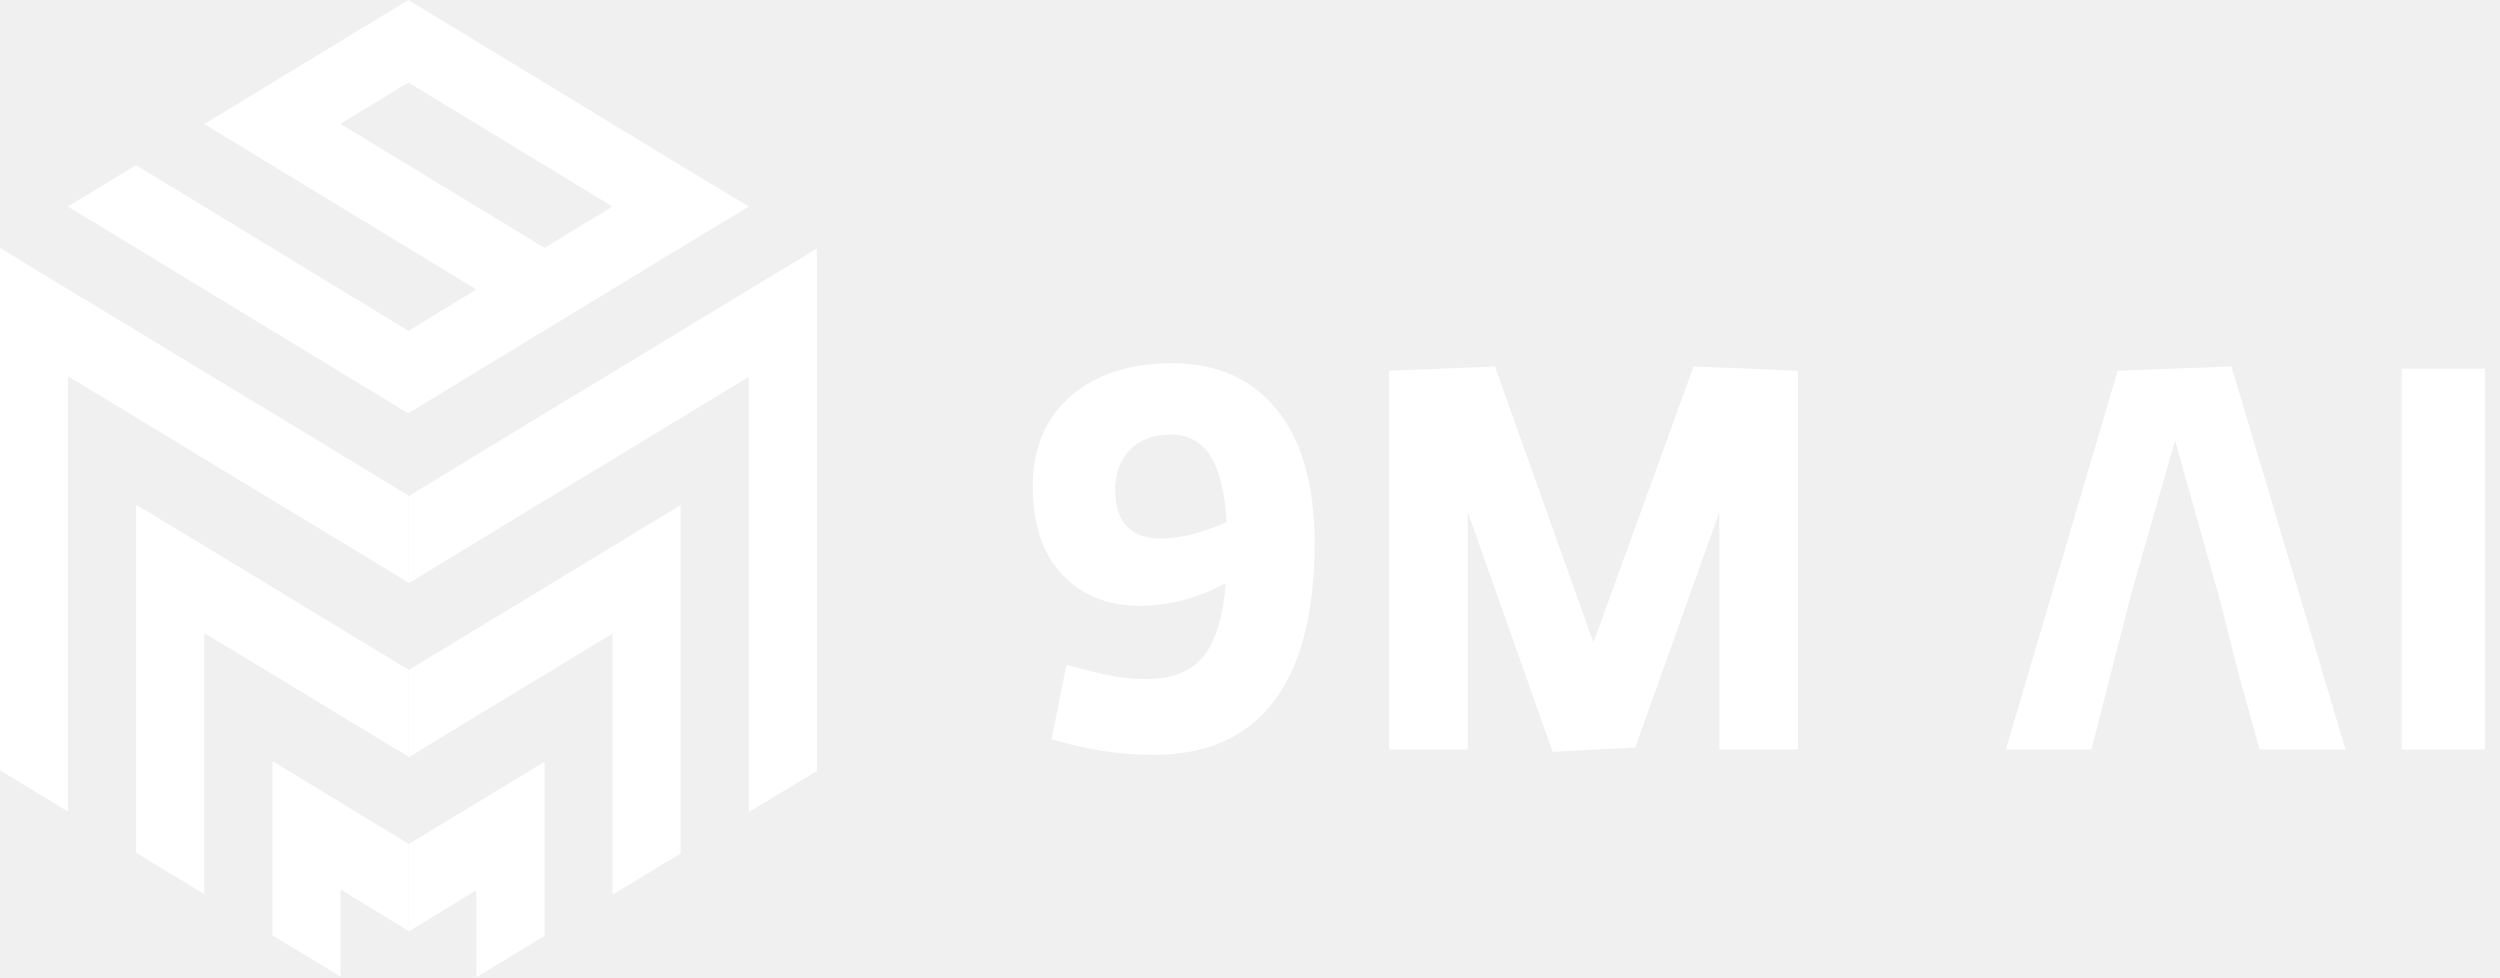
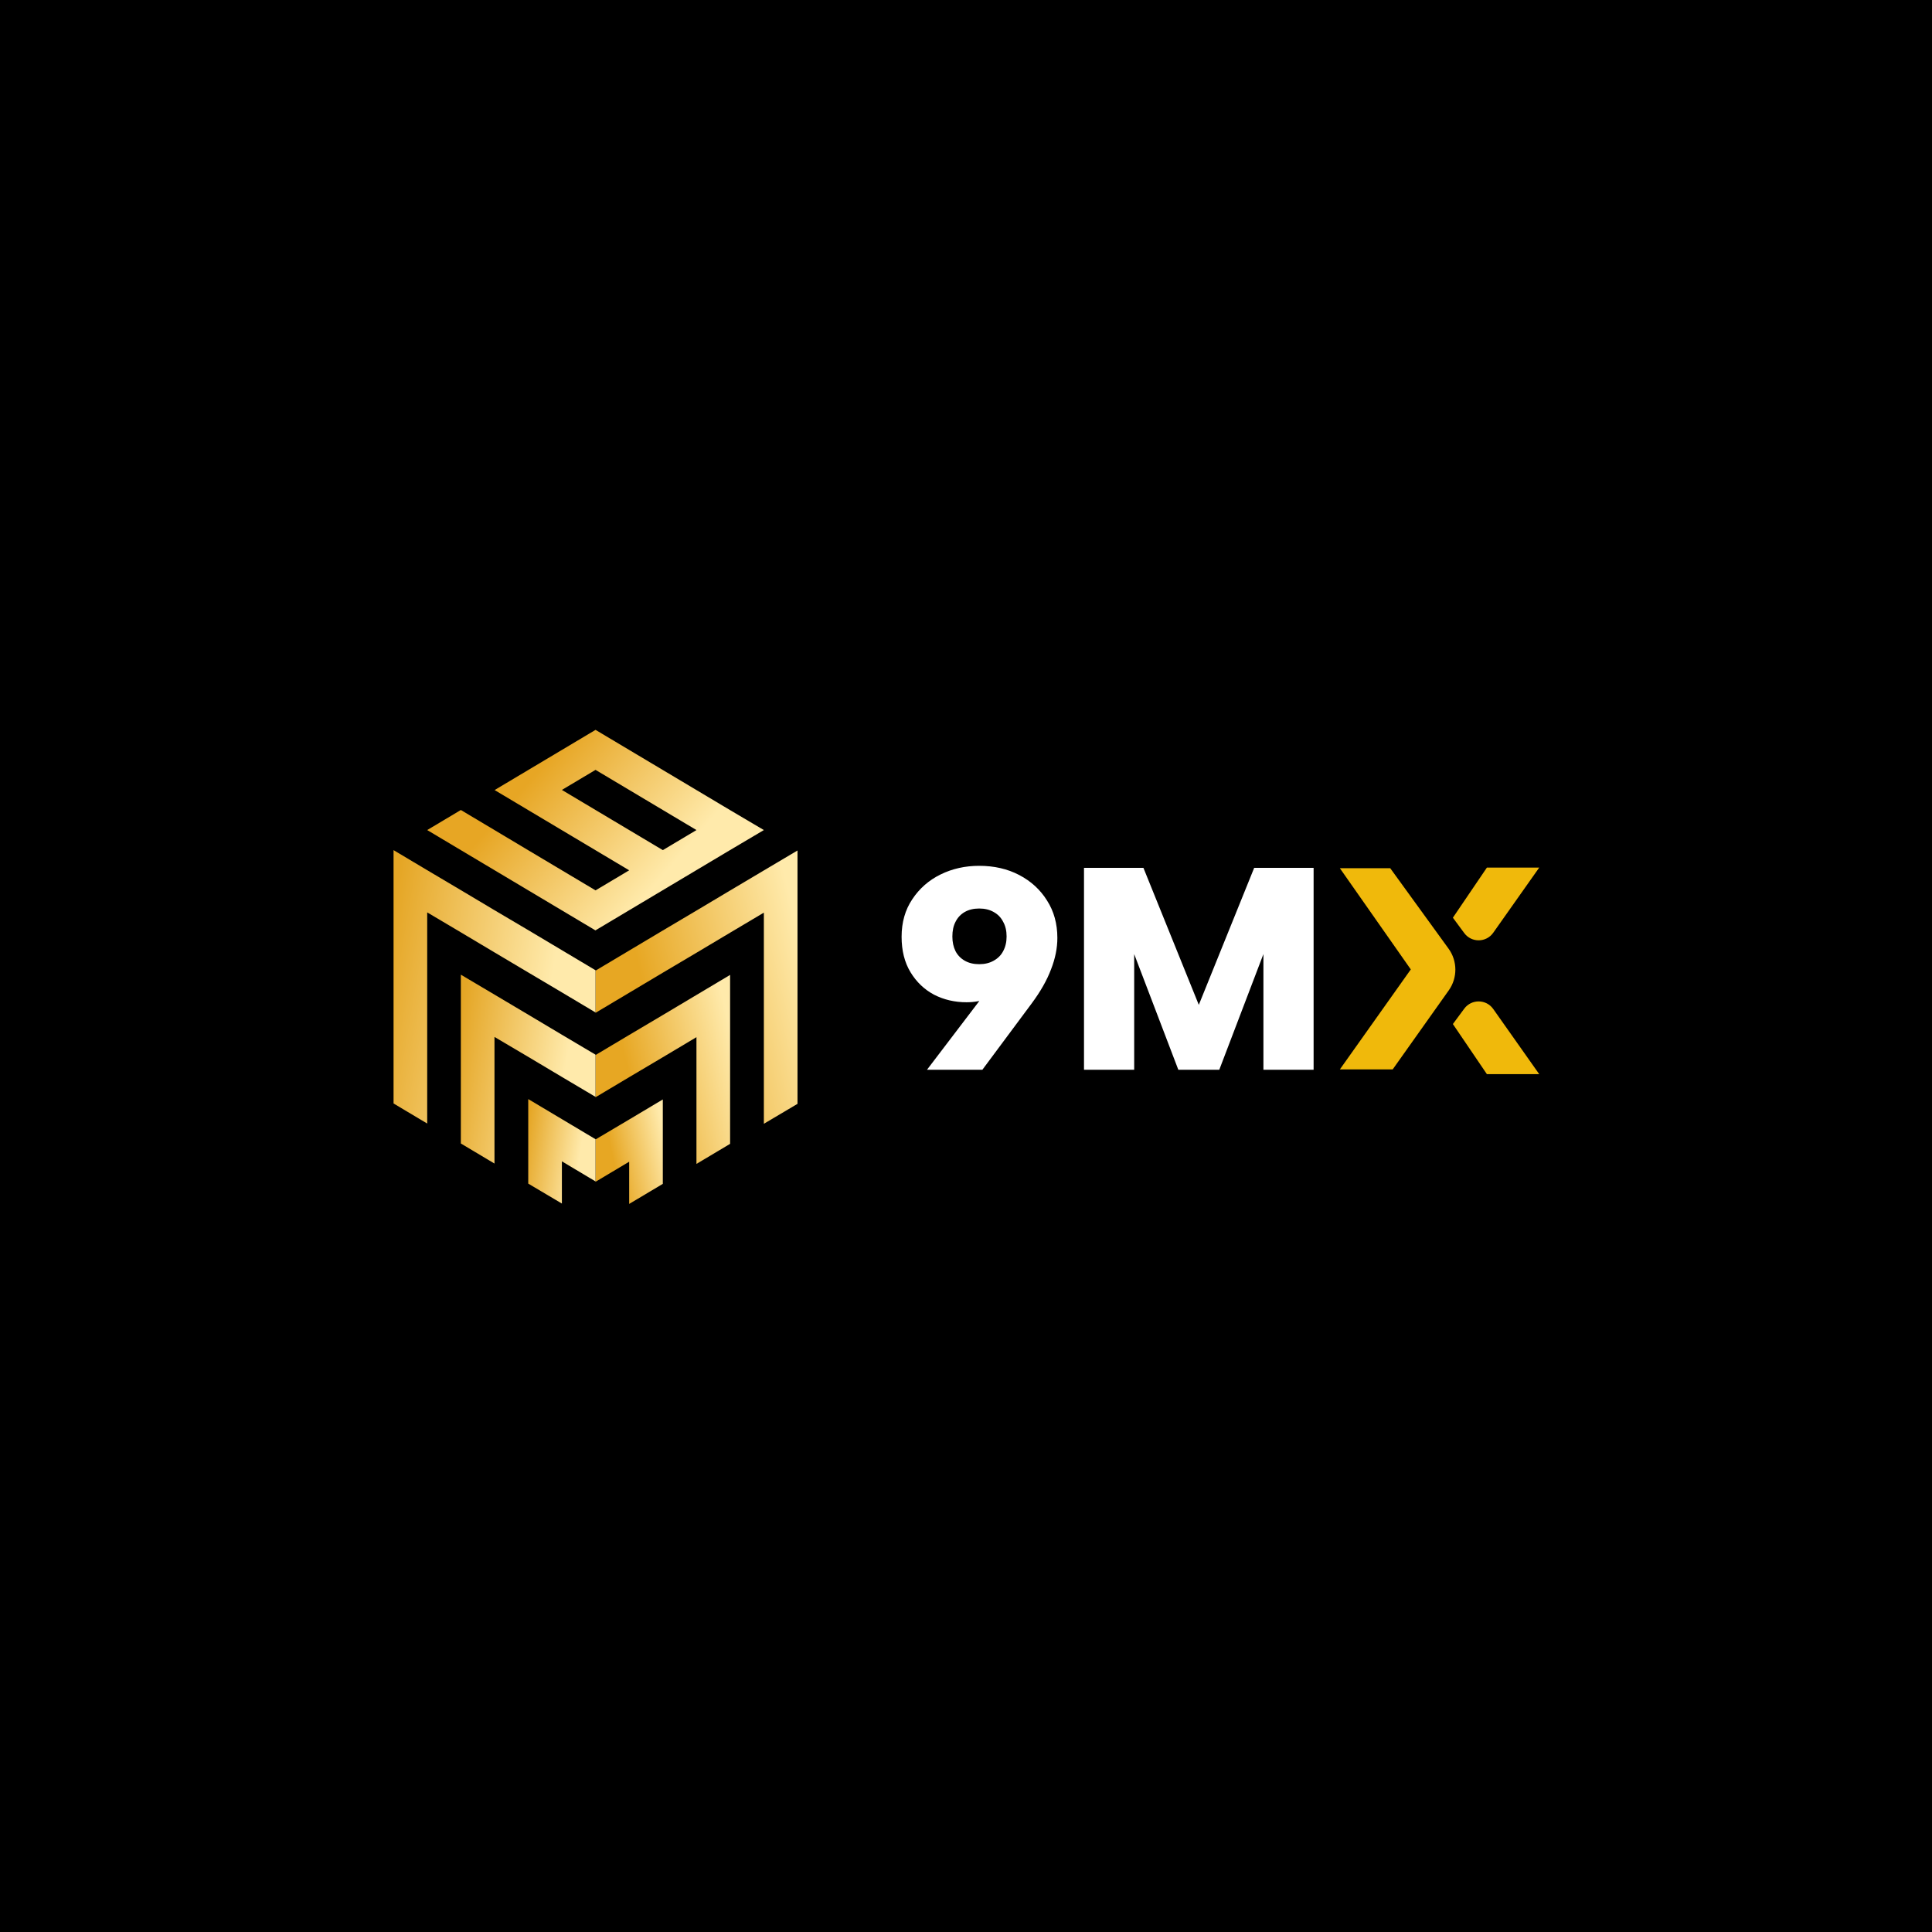
- <svg xmlns="http://www.w3.org/2000/svg" width="133" height="52" viewBox="0 0 133 52" fill="none">
-   <g id="Group 2147212961">
-     <g id="Group">
-       <g id="Group_2">
-         <g id="Group_3">
-           <g id="Group_4">
-             <g id="Group_5">
-               <path id="Vector" d="M21.73 26.366V30.994L18.11 28.794L14.491 26.607L10.858 24.407L7.239 22.207L3.619 20.02V43.176L0 40.975V13.191L3.619 15.392L7.239 17.578L10.858 19.779L14.491 21.965L18.11 24.166L21.73 26.366Z" fill="white" />
-               <path id="Vector_2" d="M21.733 35.626V40.254L18.113 38.067L14.494 35.867L10.862 33.68V47.566L7.242 45.365V26.852L10.862 29.038L14.494 31.238L18.113 33.439L21.733 35.626Z" fill="white" />
-             </g>
-           </g>
-           <g id="Group_6">
-             <g id="Group_7">
-               <path id="Vector_3" d="M43.456 13.229V41.013L39.837 43.199V20.044L36.204 22.244L32.585 24.444L28.965 26.631L25.346 28.831L21.727 31.031V26.403L25.346 24.203L28.965 22.002L32.585 19.816L36.204 17.616L39.837 15.415L43.456 13.229Z" fill="white" />
-               <path id="Vector_4" d="M36.204 26.873V45.4L32.585 47.6V33.702L28.965 35.902L25.346 38.089L21.727 40.289V35.66L25.346 33.46L28.965 31.273L32.585 29.073L36.204 26.873Z" fill="white" />
-             </g>
-             <g id="Group_8">
-               <path id="Vector_5" d="M28.965 40.529V49.786L25.346 51.986V47.358L21.727 49.558V44.916L25.346 42.73L28.965 40.529Z" fill="white" />
-               <path id="Vector_6" d="M21.731 44.891V49.519L18.112 47.319V51.947L14.492 49.761V40.49L18.112 42.69L21.731 44.891Z" fill="white" />
-             </g>
-           </g>
-           <g id="Group_9">
-             <g id="Group_10">
-               <path id="Vector_7" d="M36.205 8.801L32.586 6.601L28.966 4.4L25.347 2.2L21.727 0L18.108 2.2L14.489 4.4L10.869 6.601L14.489 8.801L18.108 11.001L21.727 13.201L25.347 15.401L21.727 17.602L18.108 15.401L14.489 13.201L10.856 10.988L7.237 8.787L3.617 10.988L7.237 13.188L10.856 15.388L14.475 17.588L18.095 19.788L21.714 21.988L25.334 19.788L28.953 17.588L32.572 15.388L36.192 13.188L39.837 10.988L36.205 8.801ZM28.966 13.188L25.347 10.988L21.727 8.787L18.108 6.587L21.727 4.387L25.347 6.587L28.966 8.787L32.586 10.988L28.966 13.188Z" fill="white" />
-             </g>
-           </g>
-         </g>
-         <g id="Group_11">
-           <path id="Vector_8" opacity="0.2" d="M43.456 13.232V41.017L39.837 43.203V20.048L36.204 22.248L32.585 24.448L28.965 26.635L25.346 28.835L21.727 31.035V26.407L25.346 24.206L28.965 22.006L32.585 19.82L36.204 17.619L39.837 15.419L43.456 13.232Z" fill="white" />
-           <path id="Vector_9" opacity="0.2" d="M36.204 26.873V45.4L32.585 47.6V33.702L28.965 35.902L25.346 38.089L21.727 40.289V35.66L25.346 33.46L28.965 31.273L32.585 29.073L36.204 26.873Z" fill="white" />
-         </g>
-         <path id="Vector_10" opacity="0.2" d="M28.965 40.533V49.79L25.346 51.99V47.362L21.727 49.562V44.92L25.346 42.733L28.965 40.533Z" fill="white" />
-       </g>
-     </g>
-     <g id="Group_12">
-       <path id="Vector_11" d="M61.026 36.121C62.382 36.121 63.382 35.718 64.027 34.913C64.672 34.108 65.067 32.807 65.211 31.023C63.698 31.828 62.184 32.23 60.684 32.23C58.933 32.23 57.525 31.667 56.498 30.553C55.459 29.44 54.945 27.884 54.945 25.871C54.945 23.845 55.617 22.249 56.959 21.082C58.301 19.915 60.091 19.324 62.342 19.324C64.737 19.324 66.606 20.156 67.936 21.806C69.265 23.456 69.936 25.817 69.936 28.876C69.936 32.592 69.212 35.396 67.778 37.301C66.343 39.206 64.198 40.159 61.355 40.159C59.578 40.159 57.775 39.877 55.946 39.327L56.735 35.37C57.92 35.691 58.788 35.906 59.341 35.987C59.881 36.081 60.447 36.121 61.026 36.121ZM61.763 28.648C62.776 28.648 63.948 28.353 65.251 27.776C65.159 26.166 64.869 24.986 64.382 24.234C63.895 23.497 63.211 23.121 62.303 23.121C61.355 23.121 60.631 23.389 60.105 23.939C59.591 24.489 59.328 25.187 59.328 26.032C59.328 27.79 60.144 28.648 61.763 28.648Z" fill="white" />
-       <path id="Vector_12" d="M78.084 27.237V39.875H73.898V19.724L79.531 19.496L84.77 34.186L90.1 19.496L95.654 19.724V39.875H91.469V27.237L86.994 39.767L82.598 39.995L78.084 27.237Z" fill="white" />
-       <path id="Vector_13" d="M132.196 19.617V39.875H127.773V19.617H132.196Z" fill="white" />
-       <g id="Group_13">
-         <path id="Vector_14" d="M118.714 19.496L112.66 19.724L106.711 39.875H111.265L113.318 31.839V31.812L115.713 23.427L118.122 32L119.135 36.011L120.215 39.875H124.782L118.714 19.496Z" fill="white" />
-       </g>
-     </g>
-   </g>
+ <svg xmlns="http://www.w3.org/2000/svg" width="1080" height="1080" viewBox="0 0 1080 1080" fill="none">
+   <rect width="1080" height="1080" fill="black" />
+   <path d="M445.81 475.43V617.056L427.004 628.203V510.169L408.129 521.385L389.323 532.6L370.517 543.747L351.711 554.962L332.905 566.177V542.584L351.711 531.369L370.517 520.154L389.323 509.007L408.129 497.792L427.004 486.577L445.81 475.43Z" fill="url(#paint0_linear_3935_47)" />
+   <path d="M408.128 544.979V639.419L389.322 650.634V579.787L370.516 591.002L351.71 602.149L332.904 613.364V589.771L351.71 578.556L370.516 567.409L389.322 556.194L408.128 544.979Z" fill="url(#paint1_linear_3935_47)" />
+   <path d="M370.516 614.599V661.785L351.71 673V649.407L332.904 660.622V636.961L351.71 625.814L370.516 614.599Z" fill="url(#paint2_linear_3935_47)" />
+   <path d="M332.904 542.377V565.97L314.098 554.755L295.292 543.608L276.418 532.393L257.612 521.178L238.806 510.031V628.064L220 616.849V475.223L238.806 486.438L257.612 497.585L276.418 508.8L295.292 519.947L314.098 531.162L332.904 542.377Z" fill="url(#paint3_linear_3935_47)" />
+   <path d="M332.907 589.568V613.161L314.101 602.014L295.295 590.799L276.42 579.652V650.431L257.614 639.216V544.844L276.42 555.991L295.295 567.206L314.101 578.421L332.907 589.568Z" fill="url(#paint4_linear_3935_47)" />
+   <path d="M332.905 636.825V660.418L314.099 649.202V672.795L295.293 661.649V614.394L314.099 625.609L332.905 636.825Z" fill="url(#paint5_linear_3935_47)" />
+   <path d="M408.132 452.861L389.326 441.646L370.52 430.43L351.714 419.215L332.908 408L314.102 419.215L295.296 430.43L276.49 441.646L295.296 452.861L314.102 464.076L332.908 475.291L351.714 486.506L332.908 497.722L314.102 486.506L295.296 475.291L276.422 464.008L257.616 452.792L238.81 464.008L257.616 475.223L276.422 486.438L295.228 497.653L314.034 508.869L332.84 520.084L351.646 508.869L370.452 497.653L389.258 486.438L408.063 475.223L427.006 464.008L408.132 452.861ZM370.52 475.223L351.714 464.008L332.908 452.792L314.102 441.577L332.908 430.362L351.714 441.577L370.52 452.792L389.326 464.008L370.52 475.223Z" fill="url(#paint6_linear_3935_47)" />
+   <path d="M634.019 598H605.963V485.128H639.179L670.138 561.72L701.097 485.128H734.314V598H706.257V533.341L681.587 598H658.69L634.019 533.341V598Z" fill="white" />
+   <path d="M547.375 484C555.76 484 563.231 485.72 569.788 489.16C576.345 492.6 581.505 497.33 585.267 503.349C589.137 509.369 591.072 516.356 591.072 524.311C591.072 530.008 589.89 535.867 587.525 541.887C585.267 547.907 581.666 554.249 576.721 560.914L549.149 598H518.19L551.083 554.786L573.335 528.504C571.83 538.716 568.068 546.563 562.048 552.045C556.028 557.528 548.772 560.269 540.28 560.269C533.723 560.269 527.703 558.871 522.221 556.076C516.738 553.174 512.331 548.982 508.999 543.499C505.666 538.017 504 531.406 504 523.666C504 515.604 505.989 508.617 509.966 502.704C513.943 496.685 519.211 492.062 525.768 488.837C532.325 485.612 539.528 484 547.375 484ZM562.693 523.505C562.693 520.28 562.048 517.539 560.758 515.281C559.576 512.917 557.802 511.089 555.437 509.799C553.18 508.509 550.492 507.864 547.375 507.864C544.257 507.864 541.57 508.509 539.313 509.799C537.055 511.089 535.335 512.917 534.153 515.281C532.97 517.539 532.379 520.28 532.379 523.505C532.379 526.622 532.97 529.364 534.153 531.728C535.335 533.986 537.055 535.76 539.313 537.05C541.57 538.339 544.257 538.984 547.375 538.984C550.492 538.984 553.18 538.339 555.437 537.05C557.802 535.76 559.576 533.986 560.758 531.728C562.048 529.364 562.693 526.622 562.693 523.505Z" fill="white" />
+   <path d="M860.43 485H831.177L812.169 513L818.516 521.589C822.568 527.072 830.797 526.982 834.728 521.413L860.43 485Z" fill="#F0B90B" />
+   <path d="M860.43 600.448H831.177L812.169 572.448L818.516 563.859C822.568 558.376 830.797 558.466 834.728 564.035L860.43 600.448Z" fill="#F0B90B" />
+   <path d="M777.16 485.345H749L788.642 541.913L749 597.791H778.527L809.87 553.612C814.831 546.619 814.783 537.242 809.75 530.3L777.16 485.345Z" fill="#F0B90B" />
+   <defs>
+     <linearGradient id="paint0_linear_3935_47" x1="451.038" y1="538.778" x2="361.882" y2="560.8" gradientUnits="userSpaceOnUse">
+       <stop stop-color="#FFEAAB" />
+       <stop offset="1" stop-color="#E7A723" />
+     </linearGradient>
+     <linearGradient id="paint1_linear_3935_47" x1="411.612" y1="588.789" x2="351.964" y2="602.983" gradientUnits="userSpaceOnUse">
+       <stop stop-color="#FFEAAB" />
+       <stop offset="1" stop-color="#E7A723" />
+     </linearGradient>
+     <linearGradient id="paint2_linear_3935_47" x1="372.258" y1="638.815" x2="342.141" y2="645.298" gradientUnits="userSpaceOnUse">
+       <stop stop-color="#FFEAAB" />
+       <stop offset="1" stop-color="#E7A723" />
+     </linearGradient>
+     <linearGradient id="paint3_linear_3935_47" x1="308.157" y1="549.471" x2="215.024" y2="533.608" gradientUnits="userSpaceOnUse">
+       <stop stop-color="#FFEAAB" />
+       <stop offset="1" stop-color="#E5A625" />
+     </linearGradient>
+     <linearGradient id="paint4_linear_3935_47" x1="316.403" y1="596.137" x2="254.176" y2="585.905" gradientUnits="userSpaceOnUse">
+       <stop stop-color="#FFEAAB" />
+       <stop offset="1" stop-color="#E5A625" />
+     </linearGradient>
+     <linearGradient id="paint5_linear_3935_47" x1="324.661" y1="642.765" x2="293.424" y2="638.126" gradientUnits="userSpaceOnUse">
+       <stop stop-color="#FFEAAB" />
+       <stop offset="1" stop-color="#E5A625" />
+     </linearGradient>
+     <linearGradient id="paint6_linear_3935_47" x1="363" y1="498.5" x2="293.5" y2="439" gradientUnits="userSpaceOnUse">
+       <stop stop-color="#FFEAAB" />
+       <stop offset="1" stop-color="#E7A624" />
+     </linearGradient>
+   </defs>
</svg>
